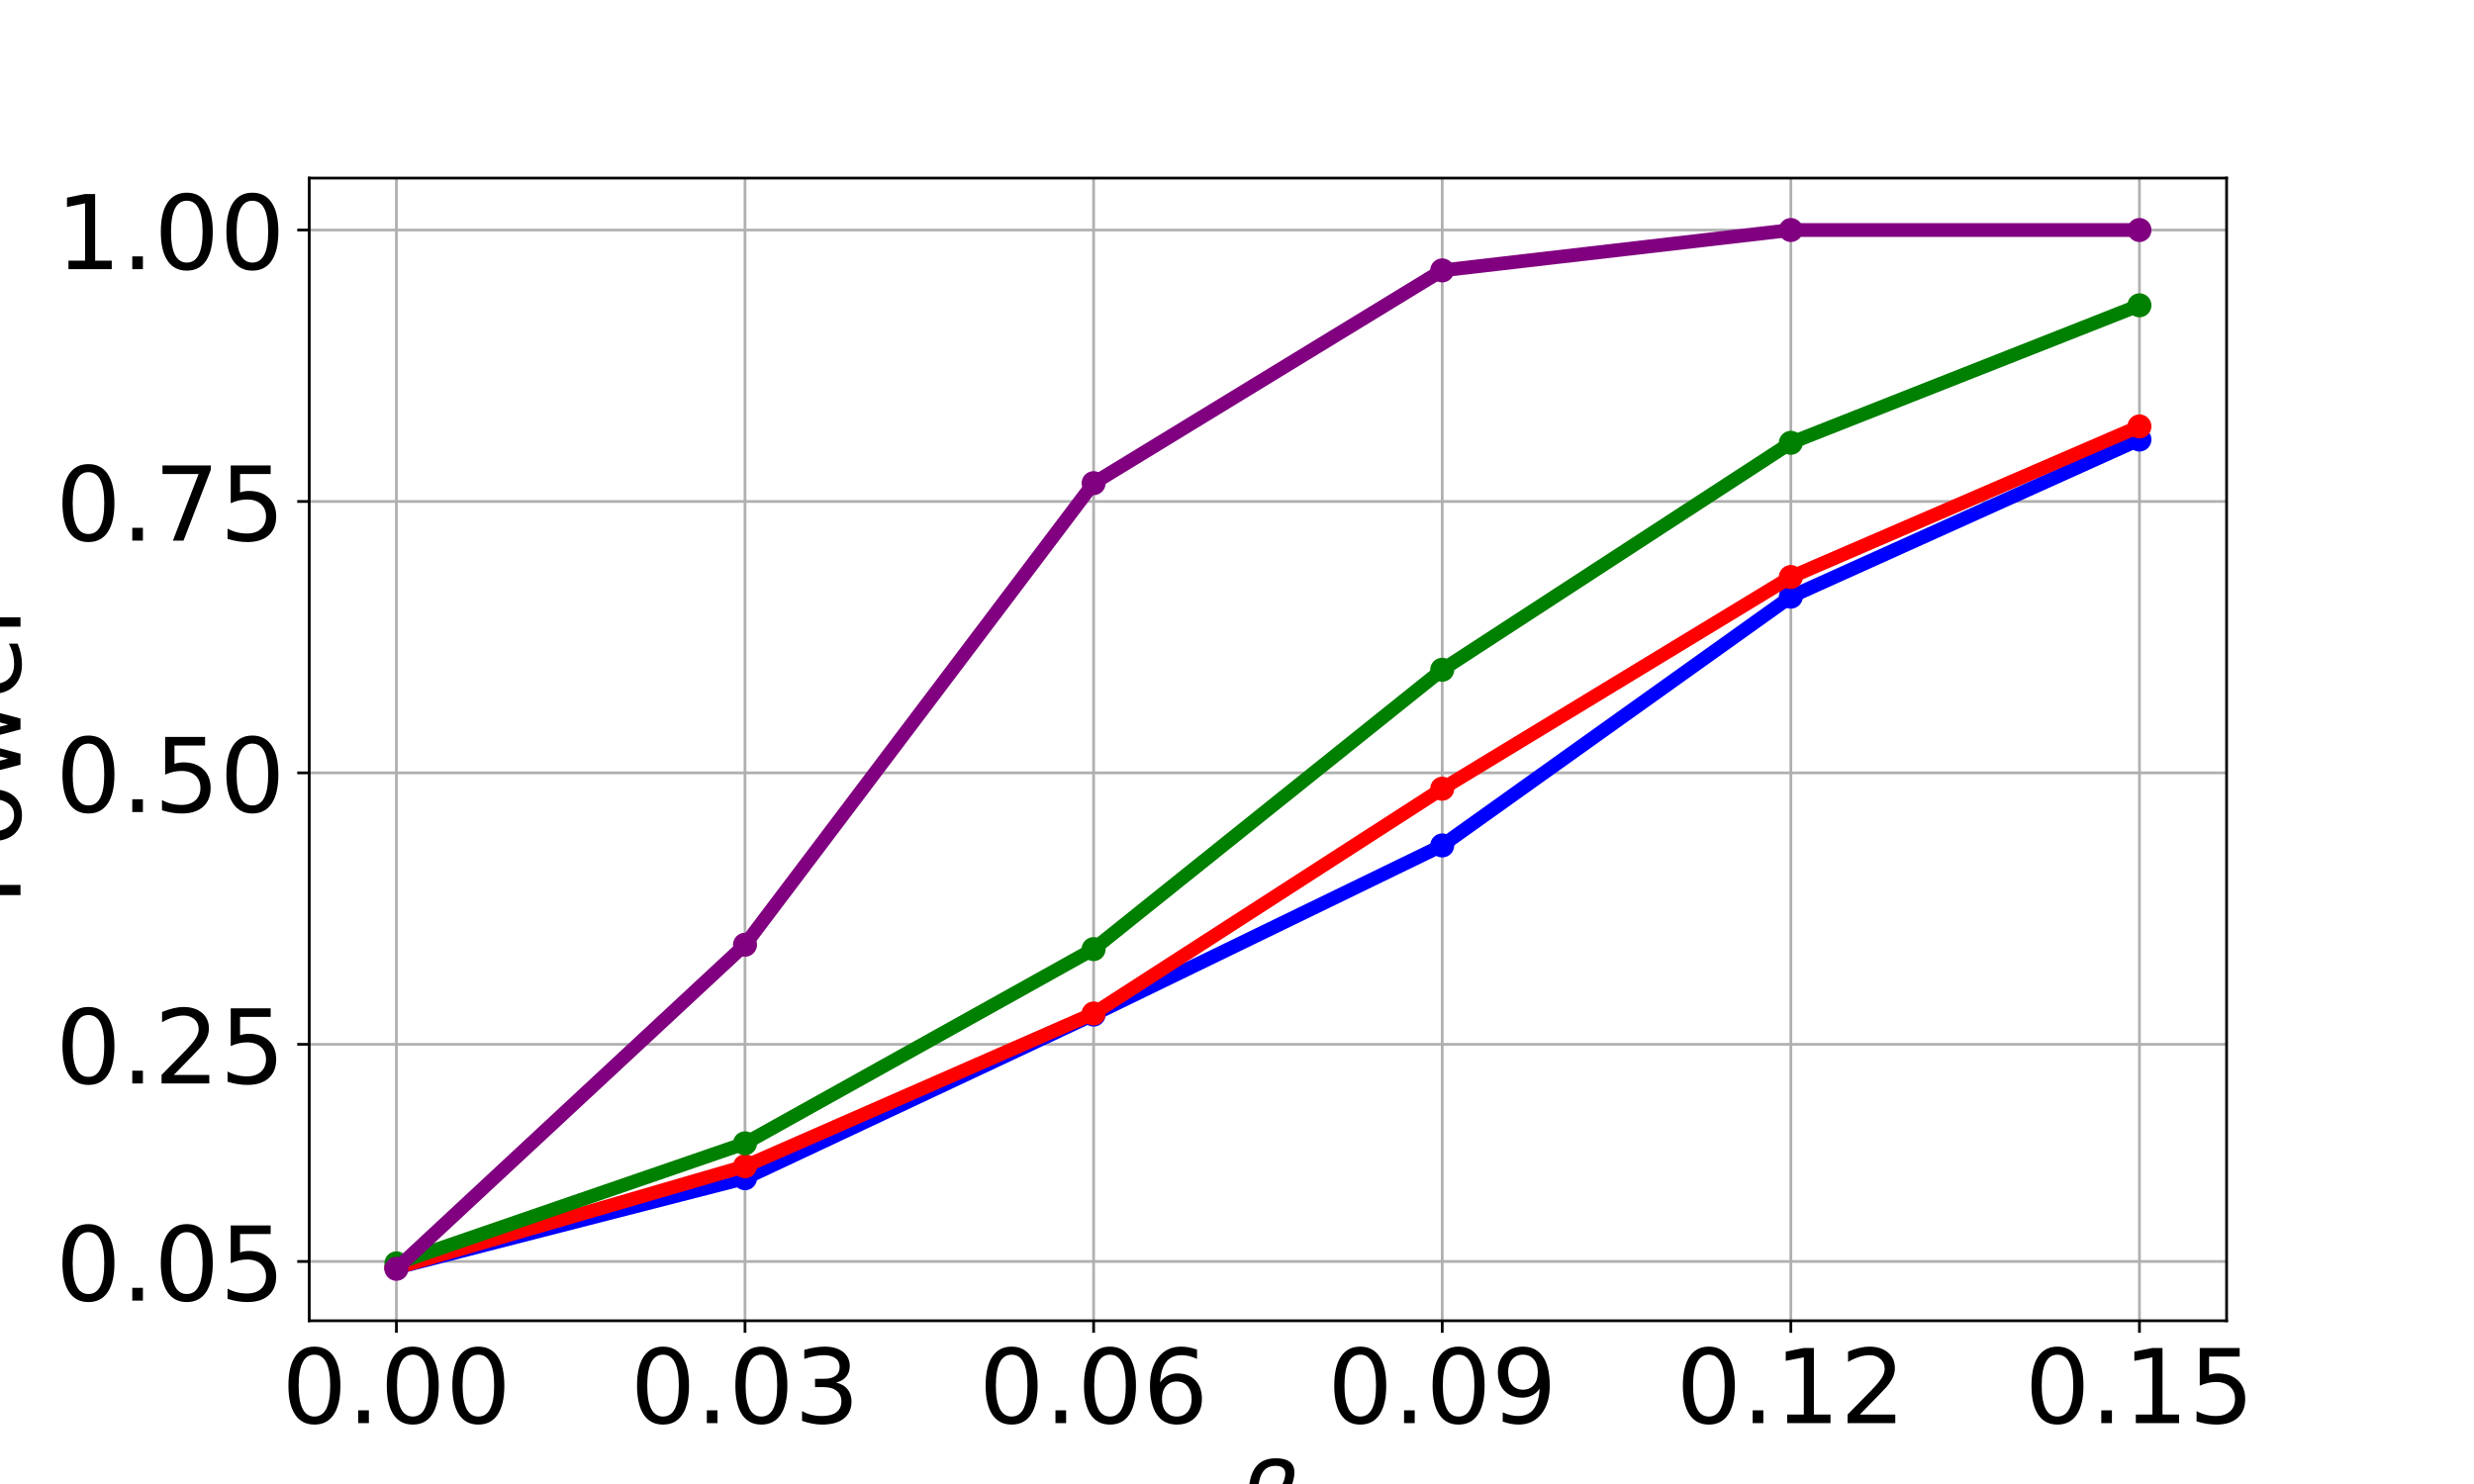
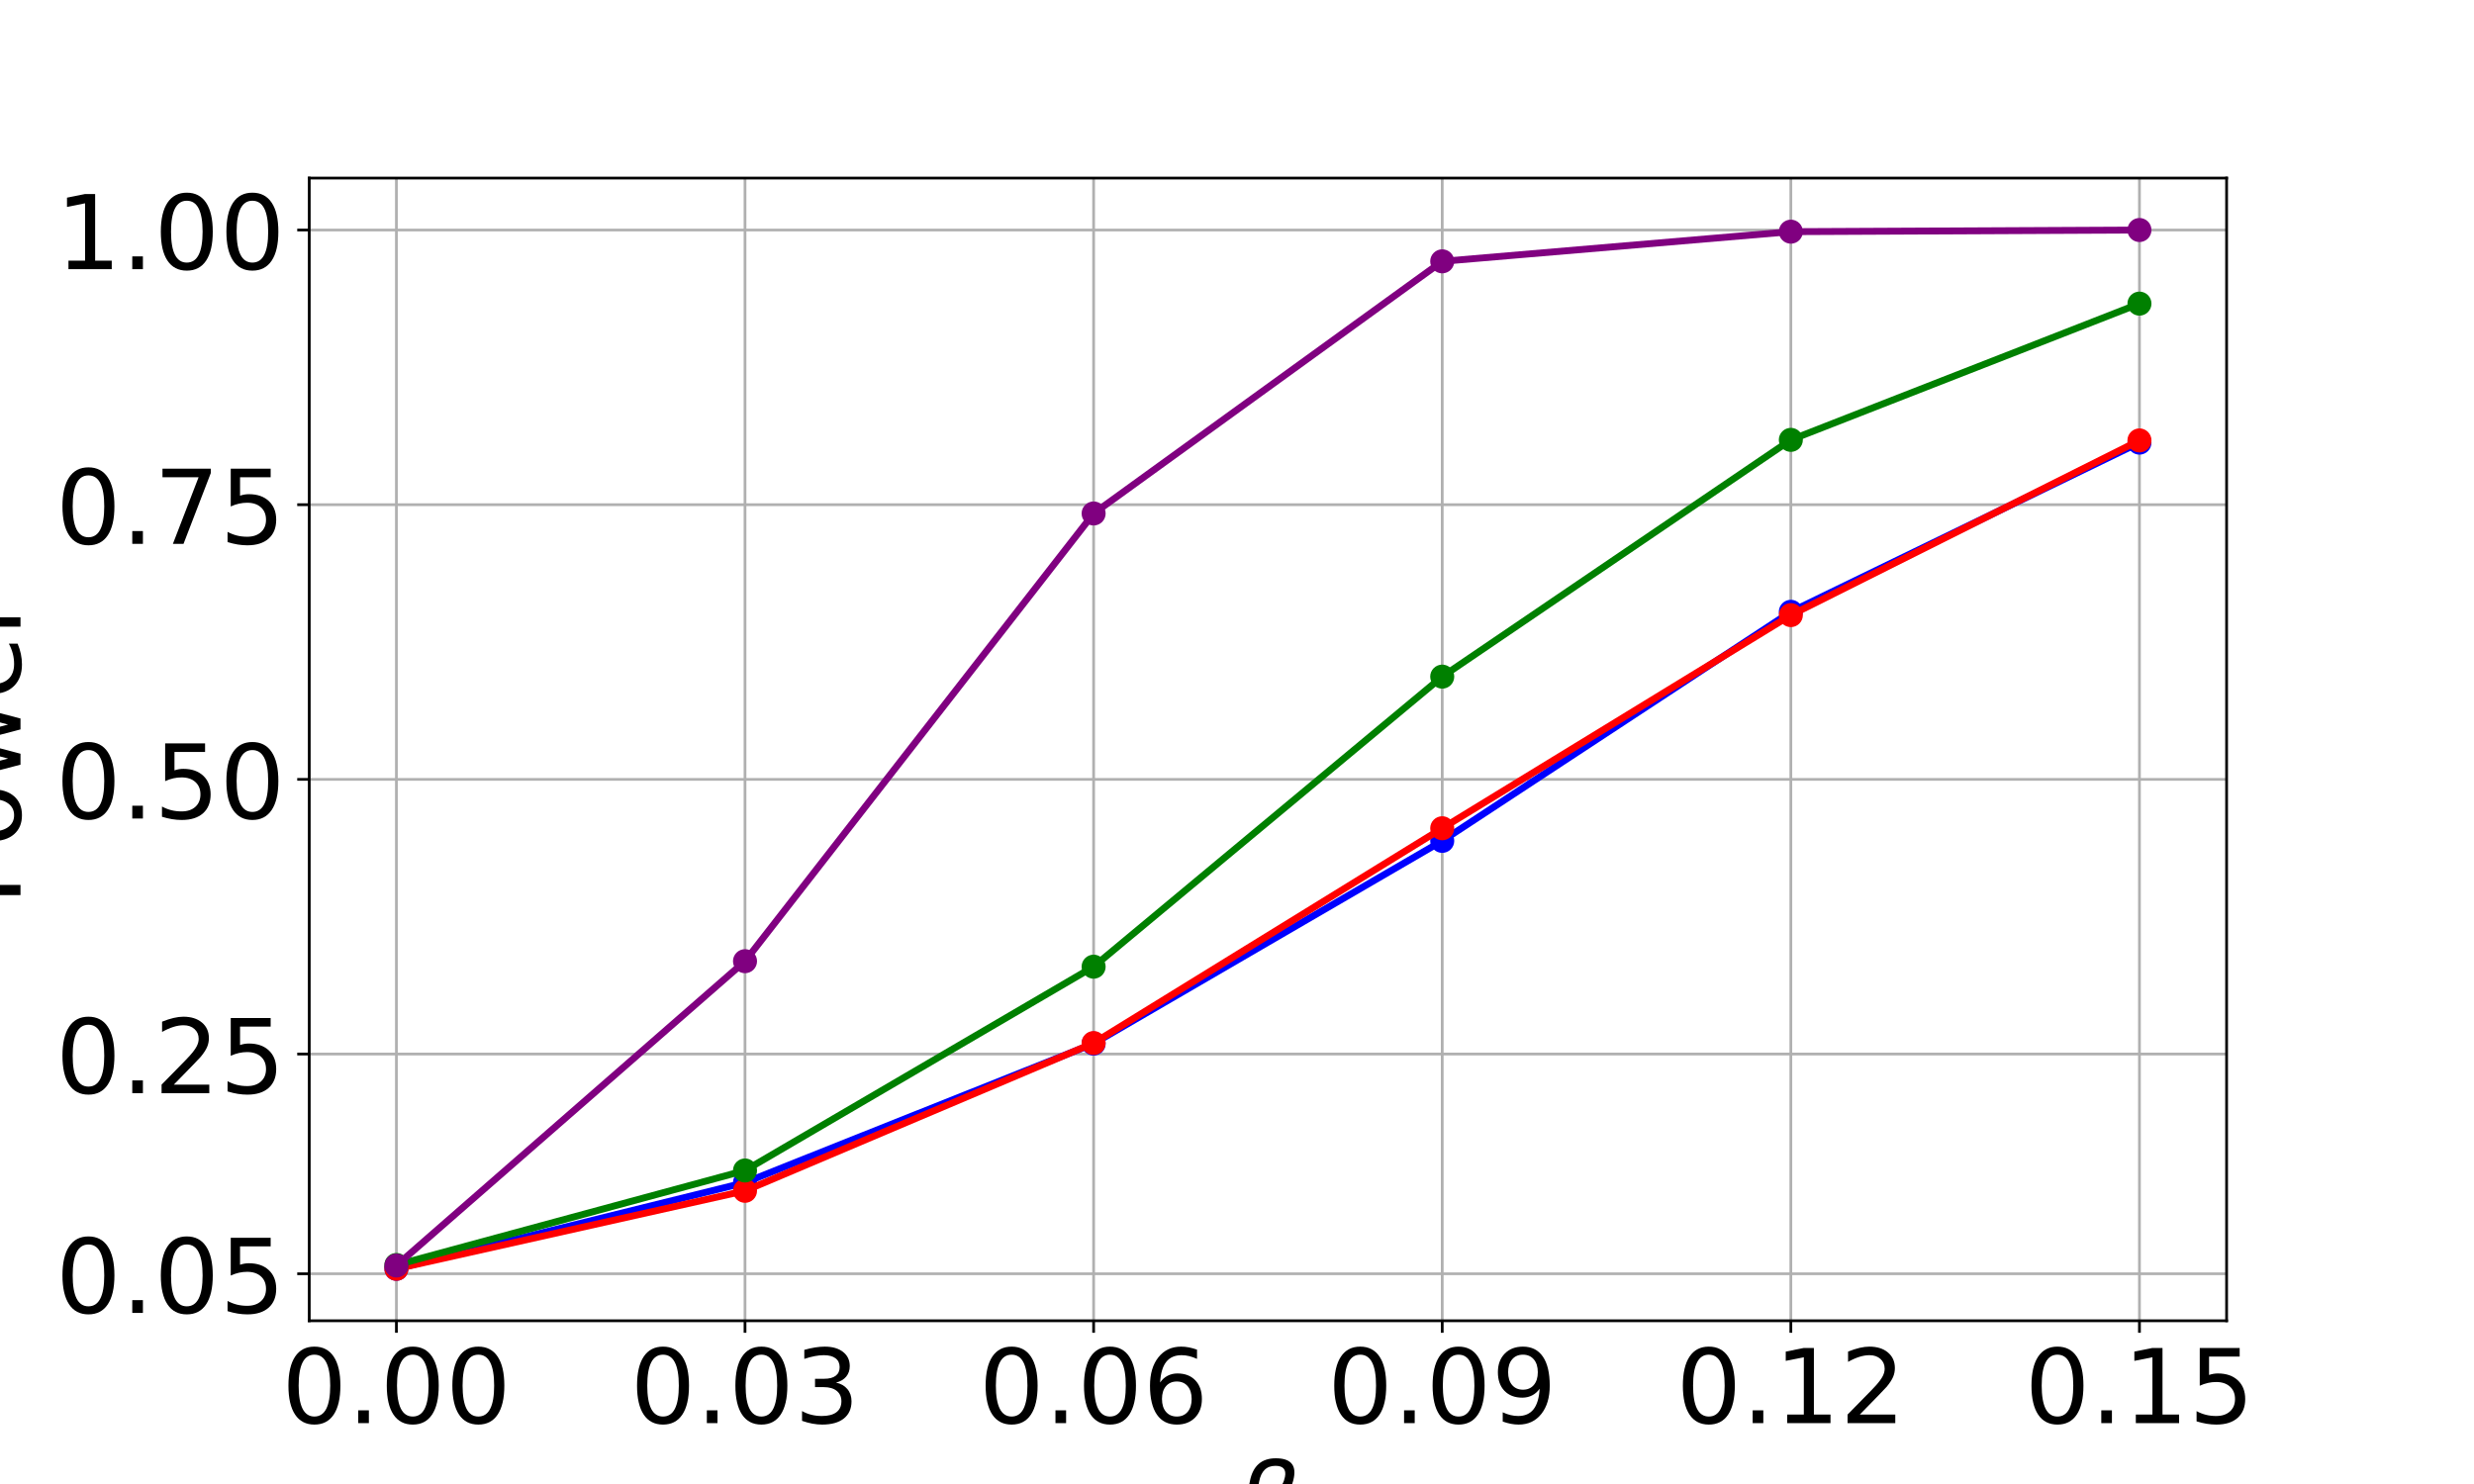
<svg xmlns="http://www.w3.org/2000/svg" xmlns:xlink="http://www.w3.org/1999/xlink" width="720pt" height="432pt" viewBox="0 0 720 432" version="1.1">
  <defs>
    <style type="text/css">*{stroke-linejoin: round; stroke-linecap: butt}</style>
  </defs>
  <g id="figure_1">
    <g id="patch_1">
      <path d="M 0 432  L 720 432  L 720 0  L 0 0  z " style="fill: #ffffff" />
    </g>
    <g id="axes_1">
      <g id="patch_2">
        <path d="M 90 384.48  L 648 384.48  L 648 51.84  L 90 51.84  z " style="fill: #ffffff" />
      </g>
      <g id="matplotlib.axis_1">
        <g id="xtick_1">
          <g id="line2d_1">
-             <path d="M 115.364 384.48  L 115.364 51.84  " clip-path="url(#p443ce9a5bc)" style="fill: none; stroke: #b0b0b0; stroke-width: 0.8; stroke-linecap: square" />
+             <path d="M 115.364 384.48  L 115.364 51.84  " clip-path="url(#pb4b654cbf1)" style="fill: none; stroke: #b0b0b0; stroke-width: 0.8; stroke-linecap: square" />
          </g>
          <g id="line2d_2">
            <defs>
-               <path id="md087012f64" d="M 0 0  L 0 3.5  " style="stroke: #000000; stroke-width: 0.8" />
+               <path id="m0f542a4bc1" d="M 0 0  L 0 3.5  " style="stroke: #000000; stroke-width: 0.8" />
            </defs>
            <g>
-               <use xlink:href="#md087012f64" x="115.364" y="384.48" style="stroke: #000000; stroke-width: 0.8" />
+               <use xlink:href="#m0f542a4bc1" x="115.364" y="384.48" style="stroke: #000000; stroke-width: 0.8" />
            </g>
          </g>
          <g id="text_1">
            <g transform="translate(81.9652 414.2753) scale(0.3 -0.3)">
              <defs>
                <path id="DejaVuSans-30" d="M 2034 4250  Q 1547 4250 1301 3770  Q 1056 3291 1056 2328  Q 1056 1369 1301 889  Q 1547 409 2034 409  Q 2525 409 2770 889  Q 3016 1369 3016 2328  Q 3016 3291 2770 3770  Q 2525 4250 2034 4250  z M 2034 4750  Q 2819 4750 3233 4129  Q 3647 3509 3647 2328  Q 3647 1150 3233 529  Q 2819 -91 2034 -91  Q 1250 -91 836 529  Q 422 1150 422 2328  Q 422 3509 836 4129  Q 1250 4750 2034 4750  z " transform="scale(0.015625)" />
                <path id="DejaVuSans-2e" d="M 684 794  L 1344 794  L 1344 0  L 684 0  L 684 794  z " transform="scale(0.015625)" />
              </defs>
              <use xlink:href="#DejaVuSans-30" />
              <use xlink:href="#DejaVuSans-2e" x="63.623" />
              <use xlink:href="#DejaVuSans-30" x="95.41" />
              <use xlink:href="#DejaVuSans-30" x="159.033" />
            </g>
          </g>
        </g>
        <g id="xtick_2">
          <g id="line2d_3">
-             <path d="M 216.818 384.48  L 216.818 51.84  " clip-path="url(#p443ce9a5bc)" style="fill: none; stroke: #b0b0b0; stroke-width: 0.8; stroke-linecap: square" />
+             <path d="M 216.818 384.48  L 216.818 51.84  " clip-path="url(#pb4b654cbf1)" style="fill: none; stroke: #b0b0b0; stroke-width: 0.8; stroke-linecap: square" />
          </g>
          <g id="line2d_4">
            <g>
-               <use xlink:href="#md087012f64" x="216.818" y="384.48" style="stroke: #000000; stroke-width: 0.8" />
+               <use xlink:href="#m0f542a4bc1" x="216.818" y="384.48" style="stroke: #000000; stroke-width: 0.8" />
            </g>
          </g>
          <g id="text_2">
            <g transform="translate(183.4197 414.2753) scale(0.3 -0.3)">
              <defs>
                <path id="DejaVuSans-33" d="M 2597 2516  Q 3050 2419 3304 2112  Q 3559 1806 3559 1356  Q 3559 666 3084 287  Q 2609 -91 1734 -91  Q 1441 -91 1130 -33  Q 819 25 488 141  L 488 750  Q 750 597 1062 519  Q 1375 441 1716 441  Q 2309 441 2620 675  Q 2931 909 2931 1356  Q 2931 1769 2642 2001  Q 2353 2234 1838 2234  L 1294 2234  L 1294 2753  L 1863 2753  Q 2328 2753 2575 2939  Q 2822 3125 2822 3475  Q 2822 3834 2567 4026  Q 2313 4219 1838 4219  Q 1578 4219 1281 4162  Q 984 4106 628 3988  L 628 4550  Q 988 4650 1302 4700  Q 1616 4750 1894 4750  Q 2613 4750 3031 4423  Q 3450 4097 3450 3541  Q 3450 3153 3228 2886  Q 3006 2619 2597 2516  z " transform="scale(0.015625)" />
              </defs>
              <use xlink:href="#DejaVuSans-30" />
              <use xlink:href="#DejaVuSans-2e" x="63.623" />
              <use xlink:href="#DejaVuSans-30" x="95.41" />
              <use xlink:href="#DejaVuSans-33" x="159.033" />
            </g>
          </g>
        </g>
        <g id="xtick_3">
          <g id="line2d_5">
-             <path d="M 318.273 384.48  L 318.273 51.84  " clip-path="url(#p443ce9a5bc)" style="fill: none; stroke: #b0b0b0; stroke-width: 0.8; stroke-linecap: square" />
+             <path d="M 318.273 384.48  L 318.273 51.84  " clip-path="url(#pb4b654cbf1)" style="fill: none; stroke: #b0b0b0; stroke-width: 0.8; stroke-linecap: square" />
          </g>
          <g id="line2d_6">
            <g>
-               <use xlink:href="#md087012f64" x="318.273" y="384.48" style="stroke: #000000; stroke-width: 0.8" />
+               <use xlink:href="#m0f542a4bc1" x="318.273" y="384.48" style="stroke: #000000; stroke-width: 0.8" />
            </g>
          </g>
          <g id="text_3">
            <g transform="translate(284.8743 414.2753) scale(0.3 -0.3)">
              <defs>
                <path id="DejaVuSans-36" d="M 2113 2584  Q 1688 2584 1439 2293  Q 1191 2003 1191 1497  Q 1191 994 1439 701  Q 1688 409 2113 409  Q 2538 409 2786 701  Q 3034 994 3034 1497  Q 3034 2003 2786 2293  Q 2538 2584 2113 2584  z M 3366 4563  L 3366 3988  Q 3128 4100 2886 4159  Q 2644 4219 2406 4219  Q 1781 4219 1451 3797  Q 1122 3375 1075 2522  Q 1259 2794 1537 2939  Q 1816 3084 2150 3084  Q 2853 3084 3261 2657  Q 3669 2231 3669 1497  Q 3669 778 3244 343  Q 2819 -91 2113 -91  Q 1303 -91 875 529  Q 447 1150 447 2328  Q 447 3434 972 4092  Q 1497 4750 2381 4750  Q 2619 4750 2861 4703  Q 3103 4656 3366 4563  z " transform="scale(0.015625)" />
              </defs>
              <use xlink:href="#DejaVuSans-30" />
              <use xlink:href="#DejaVuSans-2e" x="63.623" />
              <use xlink:href="#DejaVuSans-30" x="95.41" />
              <use xlink:href="#DejaVuSans-36" x="159.033" />
            </g>
          </g>
        </g>
        <g id="xtick_4">
          <g id="line2d_7">
-             <path d="M 419.727 384.48  L 419.727 51.84  " clip-path="url(#p443ce9a5bc)" style="fill: none; stroke: #b0b0b0; stroke-width: 0.8; stroke-linecap: square" />
+             <path d="M 419.727 384.48  L 419.727 51.84  " clip-path="url(#pb4b654cbf1)" style="fill: none; stroke: #b0b0b0; stroke-width: 0.8; stroke-linecap: square" />
          </g>
          <g id="line2d_8">
            <g>
-               <use xlink:href="#md087012f64" x="419.727" y="384.48" style="stroke: #000000; stroke-width: 0.8" />
+               <use xlink:href="#m0f542a4bc1" x="419.727" y="384.48" style="stroke: #000000; stroke-width: 0.8" />
            </g>
          </g>
          <g id="text_4">
            <g transform="translate(386.3288 414.2753) scale(0.3 -0.3)">
              <defs>
                <path id="DejaVuSans-39" d="M 703 97  L 703 672  Q 941 559 1184 500  Q 1428 441 1663 441  Q 2288 441 2617 861  Q 2947 1281 2994 2138  Q 2813 1869 2534 1725  Q 2256 1581 1919 1581  Q 1219 1581 811 2004  Q 403 2428 403 3163  Q 403 3881 828 4315  Q 1253 4750 1959 4750  Q 2769 4750 3195 4129  Q 3622 3509 3622 2328  Q 3622 1225 3098 567  Q 2575 -91 1691 -91  Q 1453 -91 1209 -44  Q 966 3 703 97  z M 1959 2075  Q 2384 2075 2632 2365  Q 2881 2656 2881 3163  Q 2881 3666 2632 3958  Q 2384 4250 1959 4250  Q 1534 4250 1286 3958  Q 1038 3666 1038 3163  Q 1038 2656 1286 2365  Q 1534 2075 1959 2075  z " transform="scale(0.015625)" />
              </defs>
              <use xlink:href="#DejaVuSans-30" />
              <use xlink:href="#DejaVuSans-2e" x="63.623" />
              <use xlink:href="#DejaVuSans-30" x="95.41" />
              <use xlink:href="#DejaVuSans-39" x="159.033" />
            </g>
          </g>
        </g>
        <g id="xtick_5">
          <g id="line2d_9">
-             <path d="M 521.182 384.48  L 521.182 51.84  " clip-path="url(#p443ce9a5bc)" style="fill: none; stroke: #b0b0b0; stroke-width: 0.8; stroke-linecap: square" />
+             <path d="M 521.182 384.48  L 521.182 51.84  " clip-path="url(#pb4b654cbf1)" style="fill: none; stroke: #b0b0b0; stroke-width: 0.8; stroke-linecap: square" />
          </g>
          <g id="line2d_10">
            <g>
-               <use xlink:href="#md087012f64" x="521.182" y="384.48" style="stroke: #000000; stroke-width: 0.8" />
+               <use xlink:href="#m0f542a4bc1" x="521.182" y="384.48" style="stroke: #000000; stroke-width: 0.8" />
            </g>
          </g>
          <g id="text_5">
            <g transform="translate(487.7834 414.2753) scale(0.3 -0.3)">
              <defs>
                <path id="DejaVuSans-31" d="M 794 531  L 1825 531  L 1825 4091  L 703 3866  L 703 4441  L 1819 4666  L 2450 4666  L 2450 531  L 3481 531  L 3481 0  L 794 0  L 794 531  z " transform="scale(0.015625)" />
                <path id="DejaVuSans-32" d="M 1228 531  L 3431 531  L 3431 0  L 469 0  L 469 531  Q 828 903 1448 1529  Q 2069 2156 2228 2338  Q 2531 2678 2651 2914  Q 2772 3150 2772 3378  Q 2772 3750 2511 3984  Q 2250 4219 1831 4219  Q 1534 4219 1204 4116  Q 875 4013 500 3803  L 500 4441  Q 881 4594 1212 4672  Q 1544 4750 1819 4750  Q 2544 4750 2975 4387  Q 3406 4025 3406 3419  Q 3406 3131 3298 2873  Q 3191 2616 2906 2266  Q 2828 2175 2409 1742  Q 1991 1309 1228 531  z " transform="scale(0.015625)" />
              </defs>
              <use xlink:href="#DejaVuSans-30" />
              <use xlink:href="#DejaVuSans-2e" x="63.623" />
              <use xlink:href="#DejaVuSans-31" x="95.41" />
              <use xlink:href="#DejaVuSans-32" x="159.033" />
            </g>
          </g>
        </g>
        <g id="xtick_6">
          <g id="line2d_11">
-             <path d="M 622.636 384.48  L 622.636 51.84  " clip-path="url(#p443ce9a5bc)" style="fill: none; stroke: #b0b0b0; stroke-width: 0.8; stroke-linecap: square" />
+             <path d="M 622.636 384.48  L 622.636 51.84  " clip-path="url(#pb4b654cbf1)" style="fill: none; stroke: #b0b0b0; stroke-width: 0.8; stroke-linecap: square" />
          </g>
          <g id="line2d_12">
            <g>
-               <use xlink:href="#md087012f64" x="622.636" y="384.48" style="stroke: #000000; stroke-width: 0.8" />
+               <use xlink:href="#m0f542a4bc1" x="622.636" y="384.48" style="stroke: #000000; stroke-width: 0.8" />
            </g>
          </g>
          <g id="text_6">
            <g transform="translate(589.2379 414.2753) scale(0.3 -0.3)">
              <defs>
                <path id="DejaVuSans-35" d="M 691 4666  L 3169 4666  L 3169 4134  L 1269 4134  L 1269 2991  Q 1406 3038 1543 3061  Q 1681 3084 1819 3084  Q 2600 3084 3056 2656  Q 3513 2228 3513 1497  Q 3513 744 3044 326  Q 2575 -91 1722 -91  Q 1428 -91 1123 -41  Q 819 9 494 109  L 494 744  Q 775 591 1075 516  Q 1375 441 1709 441  Q 2250 441 2565 725  Q 2881 1009 2881 1497  Q 2881 1984 2565 2268  Q 2250 2553 1709 2553  Q 1456 2553 1204 2497  Q 953 2441 691 2322  L 691 4666  z " transform="scale(0.015625)" />
              </defs>
              <use xlink:href="#DejaVuSans-30" />
              <use xlink:href="#DejaVuSans-2e" x="63.623" />
              <use xlink:href="#DejaVuSans-31" x="95.41" />
              <use xlink:href="#DejaVuSans-35" x="159.033" />
            </g>
          </g>
        </g>
        <g id="text_7">
          <g transform="translate(359.4 447.6144) scale(0.3 -0.3)">
            <defs>
              <path id="DejaVuSans-Oblique-3b2" d="M 872 216  L 572 -1331  L -6 -1331  L 928 3478  Q 1206 4903 2538 4903  Q 3888 4903 3659 3700  Q 3503 2844 2894 2531  Q 3713 2250 3553 1416  Q 3272 -69 1759 -66  Q 1097 -63 872 216  z M 1019 966  Q 1259 422 1875 425  Q 2775 425 2966 1406  Q 3138 2288 1675 2219  L 1778 2750  Q 2909 2731 3106 3750  Q 3241 4438 2509 4434  Q 1691 4434 1503 3459  L 1019 966  z " transform="scale(0.015625)" />
            </defs>
            <use xlink:href="#DejaVuSans-Oblique-3b2" transform="translate(0 0.390625)" />
          </g>
        </g>
      </g>
      <g id="matplotlib.axis_2">
        <g id="ytick_1">
          <g id="line2d_13">
-             <path d="M 90 304.004  L 648 304.004  " clip-path="url(#p443ce9a5bc)" style="fill: none; stroke: #b0b0b0; stroke-width: 0.8; stroke-linecap: square" />
+             <path d="M 90 306.833  L 648 306.833  " clip-path="url(#pb4b654cbf1)" style="fill: none; stroke: #b0b0b0; stroke-width: 0.8; stroke-linecap: square" />
          </g>
          <g id="line2d_14">
            <defs>
-               <path id="ma4dfcb75f3" d="M 0 0  L -3.5 0  " style="stroke: #000000; stroke-width: 0.8" />
+               <path id="m9b8d1f5519" d="M 0 0  L -3.5 0  " style="stroke: #000000; stroke-width: 0.8" />
            </defs>
            <g>
-               <use xlink:href="#ma4dfcb75f3" x="90" y="304.004" style="stroke: #000000; stroke-width: 0.8" />
+               <use xlink:href="#m9b8d1f5519" x="90" y="306.833" style="stroke: #000000; stroke-width: 0.8" />
            </g>
          </g>
          <g id="text_8">
-             <g transform="translate(16.20312 315.4018) scale(0.3 -0.3)">
+             <g transform="translate(16.20312 318.2307) scale(0.3 -0.3)">
              <use xlink:href="#DejaVuSans-30" />
              <use xlink:href="#DejaVuSans-2e" x="63.623" />
              <use xlink:href="#DejaVuSans-32" x="95.41" />
              <use xlink:href="#DejaVuSans-35" x="159.033" />
            </g>
          </g>
        </g>
        <g id="ytick_2">
          <g id="line2d_15">
-             <path d="M 90 224.989  L 648 224.989  " clip-path="url(#p443ce9a5bc)" style="fill: none; stroke: #b0b0b0; stroke-width: 0.8; stroke-linecap: square" />
+             <path d="M 90 226.875  L 648 226.875  " clip-path="url(#pb4b654cbf1)" style="fill: none; stroke: #b0b0b0; stroke-width: 0.8; stroke-linecap: square" />
          </g>
          <g id="line2d_16">
            <g>
-               <use xlink:href="#ma4dfcb75f3" x="90" y="224.989" style="stroke: #000000; stroke-width: 0.8" />
+               <use xlink:href="#m9b8d1f5519" x="90" y="226.875" style="stroke: #000000; stroke-width: 0.8" />
            </g>
          </g>
          <g id="text_9">
-             <g transform="translate(16.20312 236.3871) scale(0.3 -0.3)">
+             <g transform="translate(16.20312 238.273) scale(0.3 -0.3)">
              <use xlink:href="#DejaVuSans-30" />
              <use xlink:href="#DejaVuSans-2e" x="63.623" />
              <use xlink:href="#DejaVuSans-35" x="95.41" />
              <use xlink:href="#DejaVuSans-30" x="159.033" />
            </g>
          </g>
        </g>
        <g id="ytick_3">
          <g id="line2d_17">
-             <path d="M 90 145.975  L 648 145.975  " clip-path="url(#p443ce9a5bc)" style="fill: none; stroke: #b0b0b0; stroke-width: 0.8; stroke-linecap: square" />
+             <path d="M 90 146.918  L 648 146.918  " clip-path="url(#pb4b654cbf1)" style="fill: none; stroke: #b0b0b0; stroke-width: 0.8; stroke-linecap: square" />
          </g>
          <g id="line2d_18">
            <g>
-               <use xlink:href="#ma4dfcb75f3" x="90" y="145.975" style="stroke: #000000; stroke-width: 0.8" />
+               <use xlink:href="#m9b8d1f5519" x="90" y="146.918" style="stroke: #000000; stroke-width: 0.8" />
            </g>
          </g>
          <g id="text_10">
-             <g transform="translate(16.20312 157.3724) scale(0.3 -0.3)">
+             <g transform="translate(16.20312 158.3154) scale(0.3 -0.3)">
              <defs>
                <path id="DejaVuSans-37" d="M 525 4666  L 3525 4666  L 3525 4397  L 1831 0  L 1172 0  L 2766 4134  L 525 4134  L 525 4666  z " transform="scale(0.015625)" />
              </defs>
              <use xlink:href="#DejaVuSans-30" />
              <use xlink:href="#DejaVuSans-2e" x="63.623" />
              <use xlink:href="#DejaVuSans-37" x="95.41" />
              <use xlink:href="#DejaVuSans-35" x="159.033" />
            </g>
          </g>
        </g>
        <g id="ytick_4">
          <g id="line2d_19">
-             <path d="M 90 66.96  L 648 66.96  " clip-path="url(#p443ce9a5bc)" style="fill: none; stroke: #b0b0b0; stroke-width: 0.8; stroke-linecap: square" />
+             <path d="M 90 66.96  L 648 66.96  " clip-path="url(#pb4b654cbf1)" style="fill: none; stroke: #b0b0b0; stroke-width: 0.8; stroke-linecap: square" />
          </g>
          <g id="line2d_20">
            <g>
-               <use xlink:href="#ma4dfcb75f3" x="90" y="66.96" style="stroke: #000000; stroke-width: 0.8" />
+               <use xlink:href="#m9b8d1f5519" x="90" y="66.96" style="stroke: #000000; stroke-width: 0.8" />
            </g>
          </g>
          <g id="text_11">
            <g transform="translate(16.20312 78.35766) scale(0.3 -0.3)">
              <use xlink:href="#DejaVuSans-31" />
              <use xlink:href="#DejaVuSans-2e" x="63.623" />
              <use xlink:href="#DejaVuSans-30" x="95.41" />
              <use xlink:href="#DejaVuSans-30" x="159.033" />
            </g>
          </g>
        </g>
        <g id="ytick_5">
          <g id="line2d_21">
-             <path d="M 90 367.216  L 648 367.216  " clip-path="url(#p443ce9a5bc)" style="fill: none; stroke: #b0b0b0; stroke-width: 0.8; stroke-linecap: square" />
+             <path d="M 90 370.799  L 648 370.799  " clip-path="url(#pb4b654cbf1)" style="fill: none; stroke: #b0b0b0; stroke-width: 0.8; stroke-linecap: square" />
          </g>
          <g id="line2d_22">
            <g>
-               <use xlink:href="#ma4dfcb75f3" x="90" y="367.216" style="stroke: #000000; stroke-width: 0.8" />
+               <use xlink:href="#m9b8d1f5519" x="90" y="370.799" style="stroke: #000000; stroke-width: 0.8" />
            </g>
          </g>
          <g id="text_12">
-             <g transform="translate(16.20312 378.6135) scale(0.3 -0.3)">
+             <g transform="translate(16.20312 382.1969) scale(0.3 -0.3)">
              <use xlink:href="#DejaVuSans-30" />
              <use xlink:href="#DejaVuSans-2e" x="63.623" />
              <use xlink:href="#DejaVuSans-30" x="95.41" />
              <use xlink:href="#DejaVuSans-35" x="159.033" />
            </g>
          </g>
        </g>
        <g id="text_13">
          <g transform="translate(5.964062 263.5022) rotate(-90) scale(0.3 -0.3)">
            <defs>
              <path id="DejaVuSans-50" d="M 1259 4147  L 1259 2394  L 2053 2394  Q 2494 2394 2734 2622  Q 2975 2850 2975 3272  Q 2975 3691 2734 3919  Q 2494 4147 2053 4147  L 1259 4147  z M 628 4666  L 2053 4666  Q 2838 4666 3239 4311  Q 3641 3956 3641 3272  Q 3641 2581 3239 2228  Q 2838 1875 2053 1875  L 1259 1875  L 1259 0  L 628 0  L 628 4666  z " transform="scale(0.015625)" />
              <path id="DejaVuSans-6f" d="M 1959 3097  Q 1497 3097 1228 2736  Q 959 2375 959 1747  Q 959 1119 1226 758  Q 1494 397 1959 397  Q 2419 397 2687 759  Q 2956 1122 2956 1747  Q 2956 2369 2687 2733  Q 2419 3097 1959 3097  z M 1959 3584  Q 2709 3584 3137 3096  Q 3566 2609 3566 1747  Q 3566 888 3137 398  Q 2709 -91 1959 -91  Q 1206 -91 779 398  Q 353 888 353 1747  Q 353 2609 779 3096  Q 1206 3584 1959 3584  z " transform="scale(0.015625)" />
              <path id="DejaVuSans-77" d="M 269 3500  L 844 3500  L 1563 769  L 2278 3500  L 2956 3500  L 3675 769  L 4391 3500  L 4966 3500  L 4050 0  L 3372 0  L 2619 2869  L 1863 0  L 1184 0  L 269 3500  z " transform="scale(0.015625)" />
              <path id="DejaVuSans-65" d="M 3597 1894  L 3597 1613  L 953 1613  Q 991 1019 1311 708  Q 1631 397 2203 397  Q 2534 397 2845 478  Q 3156 559 3463 722  L 3463 178  Q 3153 47 2828 -22  Q 2503 -91 2169 -91  Q 1331 -91 842 396  Q 353 884 353 1716  Q 353 2575 817 3079  Q 1281 3584 2069 3584  Q 2775 3584 3186 3129  Q 3597 2675 3597 1894  z M 3022 2063  Q 3016 2534 2758 2815  Q 2500 3097 2075 3097  Q 1594 3097 1305 2825  Q 1016 2553 972 2059  L 3022 2063  z " transform="scale(0.015625)" />
              <path id="DejaVuSans-72" d="M 2631 2963  Q 2534 3019 2420 3045  Q 2306 3072 2169 3072  Q 1681 3072 1420 2755  Q 1159 2438 1159 1844  L 1159 0  L 581 0  L 581 3500  L 1159 3500  L 1159 2956  Q 1341 3275 1631 3429  Q 1922 3584 2338 3584  Q 2397 3584 2469 3576  Q 2541 3569 2628 3553  L 2631 2963  z " transform="scale(0.015625)" />
            </defs>
            <use xlink:href="#DejaVuSans-50" />
            <use xlink:href="#DejaVuSans-6f" x="56.678" />
            <use xlink:href="#DejaVuSans-77" x="117.859" />
            <use xlink:href="#DejaVuSans-65" x="199.646" />
            <use xlink:href="#DejaVuSans-72" x="261.17" />
          </g>
        </g>
      </g>
      <g id="line2d_23">
-         <path d="M 115.364 369.042  L 216.818 342.995  L 318.273 295.348  L 419.727 246.113  L 521.182 173.689  L 622.636 127.948  " clip-path="url(#p443ce9a5bc)" style="fill: none; stroke: #0000ff; stroke-width: 4; stroke-linecap: square" />
+         <path d="M 115.364 369.36  L 216.818 344.253  L 318.273 303.795  L 419.727 244.786  L 521.182 178.101  L 622.636 128.847  " clip-path="url(#pb4b654cbf1)" style="fill: none; stroke: #0000ff; stroke-width: 2; stroke-linecap: square" />
        <defs>
-           <path id="m71aa7e0c10" d="M 0 3  C 0.796 3 1.559 2.684 2.121 2.121  C 2.684 1.559 3 0.796 3 0  C 3 -0.796 2.684 -1.559 2.121 -2.121  C 1.559 -2.684 0.796 -3 0 -3  C -0.796 -3 -1.559 -2.684 -2.121 -2.121  C -2.684 -1.559 -3 -0.796 -3 0  C -3 0.796 -2.684 1.559 -2.121 2.121  C -1.559 2.684 -0.796 3 0 3  z " style="stroke: #0000ff" />
+           <path id="mc8fc244f72" d="M 0 3  C 0.796 3 1.559 2.684 2.121 2.121  C 2.684 1.559 3 0.796 3 0  C 3 -0.796 2.684 -1.559 2.121 -2.121  C 1.559 -2.684 0.796 -3 0 -3  C -0.796 -3 -1.559 -2.684 -2.121 -2.121  C -2.684 -1.559 -3 -0.796 -3 0  C -3 0.796 -2.684 1.559 -2.121 2.121  C -1.559 2.684 -0.796 3 0 3  z " style="stroke: #0000ff" />
        </defs>
-         <g clip-path="url(#p443ce9a5bc)">
-           <use xlink:href="#m71aa7e0c10" x="115.364" y="369.042" style="fill: #0000ff; stroke: #0000ff" />
-           <use xlink:href="#m71aa7e0c10" x="216.818" y="342.995" style="fill: #0000ff; stroke: #0000ff" />
-           <use xlink:href="#m71aa7e0c10" x="318.273" y="295.348" style="fill: #0000ff; stroke: #0000ff" />
-           <use xlink:href="#m71aa7e0c10" x="419.727" y="246.113" style="fill: #0000ff; stroke: #0000ff" />
-           <use xlink:href="#m71aa7e0c10" x="521.182" y="173.689" style="fill: #0000ff; stroke: #0000ff" />
-           <use xlink:href="#m71aa7e0c10" x="622.636" y="127.948" style="fill: #0000ff; stroke: #0000ff" />
+         <g clip-path="url(#pb4b654cbf1)">
+           <use xlink:href="#mc8fc244f72" x="115.364" y="369.36" style="fill: #0000ff; stroke: #0000ff" />
+           <use xlink:href="#mc8fc244f72" x="216.818" y="344.253" style="fill: #0000ff; stroke: #0000ff" />
+           <use xlink:href="#mc8fc244f72" x="318.273" y="303.795" style="fill: #0000ff; stroke: #0000ff" />
+           <use xlink:href="#mc8fc244f72" x="419.727" y="244.786" style="fill: #0000ff; stroke: #0000ff" />
+           <use xlink:href="#mc8fc244f72" x="521.182" y="178.101" style="fill: #0000ff; stroke: #0000ff" />
+           <use xlink:href="#mc8fc244f72" x="622.636" y="128.847" style="fill: #0000ff; stroke: #0000ff" />
        </g>
      </g>
      <g id="line2d_24">
-         <path d="M 115.364 369.042  L 216.818 339.501  L 318.273 295.031  L 419.727 229.595  L 521.182 167.972  L 622.636 124.136  " clip-path="url(#p443ce9a5bc)" style="fill: none; stroke: #ff0000; stroke-width: 4; stroke-linecap: square" />
+         <path d="M 115.364 369.36  L 216.818 346.652  L 318.273 303.635  L 419.727 241.108  L 521.182 179.061  L 622.636 128.208  " clip-path="url(#pb4b654cbf1)" style="fill: none; stroke: #ff0000; stroke-width: 2; stroke-linecap: square" />
        <defs>
-           <path id="mba190f3c11" d="M 0 3  C 0.796 3 1.559 2.684 2.121 2.121  C 2.684 1.559 3 0.796 3 0  C 3 -0.796 2.684 -1.559 2.121 -2.121  C 1.559 -2.684 0.796 -3 0 -3  C -0.796 -3 -1.559 -2.684 -2.121 -2.121  C -2.684 -1.559 -3 -0.796 -3 0  C -3 0.796 -2.684 1.559 -2.121 2.121  C -1.559 2.684 -0.796 3 0 3  z " style="stroke: #ff0000" />
+           <path id="m81dcdae4cd" d="M 0 3  C 0.796 3 1.559 2.684 2.121 2.121  C 2.684 1.559 3 0.796 3 0  C 3 -0.796 2.684 -1.559 2.121 -2.121  C 1.559 -2.684 0.796 -3 0 -3  C -0.796 -3 -1.559 -2.684 -2.121 -2.121  C -2.684 -1.559 -3 -0.796 -3 0  C -3 0.796 -2.684 1.559 -2.121 2.121  C -1.559 2.684 -0.796 3 0 3  z " style="stroke: #ff0000" />
        </defs>
-         <g clip-path="url(#p443ce9a5bc)">
-           <use xlink:href="#mba190f3c11" x="115.364" y="369.042" style="fill: #ff0000; stroke: #ff0000" />
-           <use xlink:href="#mba190f3c11" x="216.818" y="339.501" style="fill: #ff0000; stroke: #ff0000" />
-           <use xlink:href="#mba190f3c11" x="318.273" y="295.031" style="fill: #ff0000; stroke: #ff0000" />
-           <use xlink:href="#mba190f3c11" x="419.727" y="229.595" style="fill: #ff0000; stroke: #ff0000" />
-           <use xlink:href="#mba190f3c11" x="521.182" y="167.972" style="fill: #ff0000; stroke: #ff0000" />
-           <use xlink:href="#mba190f3c11" x="622.636" y="124.136" style="fill: #ff0000; stroke: #ff0000" />
+         <g clip-path="url(#pb4b654cbf1)">
+           <use xlink:href="#m81dcdae4cd" x="115.364" y="369.36" style="fill: #ff0000; stroke: #ff0000" />
+           <use xlink:href="#m81dcdae4cd" x="216.818" y="346.652" style="fill: #ff0000; stroke: #ff0000" />
+           <use xlink:href="#m81dcdae4cd" x="318.273" y="303.635" style="fill: #ff0000; stroke: #ff0000" />
+           <use xlink:href="#m81dcdae4cd" x="419.727" y="241.108" style="fill: #ff0000; stroke: #ff0000" />
+           <use xlink:href="#m81dcdae4cd" x="521.182" y="179.061" style="fill: #ff0000; stroke: #ff0000" />
+           <use xlink:href="#m81dcdae4cd" x="622.636" y="128.208" style="fill: #ff0000; stroke: #ff0000" />
        </g>
      </g>
      <g id="line2d_25">
-         <path d="M 115.364 367.772  L 216.818 332.831  L 318.273 276.289  L 419.727 194.972  L 521.182 128.901  L 622.636 88.878  " clip-path="url(#p443ce9a5bc)" style="fill: none; stroke: #008000; stroke-width: 4; stroke-linecap: square" />
+         <path d="M 115.364 368.241  L 216.818 340.735  L 318.273 281.407  L 419.727 196.971  L 521.182 128.048  L 622.636 88.389  " clip-path="url(#pb4b654cbf1)" style="fill: none; stroke: #008000; stroke-width: 2; stroke-linecap: square" />
        <defs>
-           <path id="m30d3de53ee" d="M 0 3  C 0.796 3 1.559 2.684 2.121 2.121  C 2.684 1.559 3 0.796 3 0  C 3 -0.796 2.684 -1.559 2.121 -2.121  C 1.559 -2.684 0.796 -3 0 -3  C -0.796 -3 -1.559 -2.684 -2.121 -2.121  C -2.684 -1.559 -3 -0.796 -3 0  C -3 0.796 -2.684 1.559 -2.121 2.121  C -1.559 2.684 -0.796 3 0 3  z " style="stroke: #008000" />
+           <path id="m47b82864f2" d="M 0 3  C 0.796 3 1.559 2.684 2.121 2.121  C 2.684 1.559 3 0.796 3 0  C 3 -0.796 2.684 -1.559 2.121 -2.121  C 1.559 -2.684 0.796 -3 0 -3  C -0.796 -3 -1.559 -2.684 -2.121 -2.121  C -2.684 -1.559 -3 -0.796 -3 0  C -3 0.796 -2.684 1.559 -2.121 2.121  C -1.559 2.684 -0.796 3 0 3  z " style="stroke: #008000" />
        </defs>
-         <g clip-path="url(#p443ce9a5bc)">
-           <use xlink:href="#m30d3de53ee" x="115.364" y="367.772" style="fill: #008000; stroke: #008000" />
-           <use xlink:href="#m30d3de53ee" x="216.818" y="332.831" style="fill: #008000; stroke: #008000" />
-           <use xlink:href="#m30d3de53ee" x="318.273" y="276.289" style="fill: #008000; stroke: #008000" />
-           <use xlink:href="#m30d3de53ee" x="419.727" y="194.972" style="fill: #008000; stroke: #008000" />
-           <use xlink:href="#m30d3de53ee" x="521.182" y="128.901" style="fill: #008000; stroke: #008000" />
-           <use xlink:href="#m30d3de53ee" x="622.636" y="88.878" style="fill: #008000; stroke: #008000" />
+         <g clip-path="url(#pb4b654cbf1)">
+           <use xlink:href="#m47b82864f2" x="115.364" y="368.241" style="fill: #008000; stroke: #008000" />
+           <use xlink:href="#m47b82864f2" x="216.818" y="340.735" style="fill: #008000; stroke: #008000" />
+           <use xlink:href="#m47b82864f2" x="318.273" y="281.407" style="fill: #008000; stroke: #008000" />
+           <use xlink:href="#m47b82864f2" x="419.727" y="196.971" style="fill: #008000; stroke: #008000" />
+           <use xlink:href="#m47b82864f2" x="521.182" y="128.048" style="fill: #008000; stroke: #008000" />
+           <use xlink:href="#m47b82864f2" x="622.636" y="88.389" style="fill: #008000; stroke: #008000" />
        </g>
      </g>
      <g id="line2d_26">
-         <path d="M 115.364 369.36  L 216.818 275.019  L 318.273 140.654  L 419.727 78.713  L 521.182 66.96  L 622.636 66.96  " clip-path="url(#p443ce9a5bc)" style="fill: none; stroke: #800080; stroke-width: 4; stroke-linecap: square" />
+         <path d="M 115.364 368.401  L 216.818 279.807  L 318.273 149.476  L 419.727 76.075  L 521.182 67.44  L 622.636 66.96  " clip-path="url(#pb4b654cbf1)" style="fill: none; stroke: #800080; stroke-width: 2; stroke-linecap: square" />
        <defs>
-           <path id="me2b98baa3c" d="M 0 3  C 0.796 3 1.559 2.684 2.121 2.121  C 2.684 1.559 3 0.796 3 0  C 3 -0.796 2.684 -1.559 2.121 -2.121  C 1.559 -2.684 0.796 -3 0 -3  C -0.796 -3 -1.559 -2.684 -2.121 -2.121  C -2.684 -1.559 -3 -0.796 -3 0  C -3 0.796 -2.684 1.559 -2.121 2.121  C -1.559 2.684 -0.796 3 0 3  z " style="stroke: #800080" />
+           <path id="m516ba340c0" d="M 0 3  C 0.796 3 1.559 2.684 2.121 2.121  C 2.684 1.559 3 0.796 3 0  C 3 -0.796 2.684 -1.559 2.121 -2.121  C 1.559 -2.684 0.796 -3 0 -3  C -0.796 -3 -1.559 -2.684 -2.121 -2.121  C -2.684 -1.559 -3 -0.796 -3 0  C -3 0.796 -2.684 1.559 -2.121 2.121  C -1.559 2.684 -0.796 3 0 3  z " style="stroke: #800080" />
        </defs>
-         <g clip-path="url(#p443ce9a5bc)">
-           <use xlink:href="#me2b98baa3c" x="115.364" y="369.36" style="fill: #800080; stroke: #800080" />
-           <use xlink:href="#me2b98baa3c" x="216.818" y="275.019" style="fill: #800080; stroke: #800080" />
-           <use xlink:href="#me2b98baa3c" x="318.273" y="140.654" style="fill: #800080; stroke: #800080" />
-           <use xlink:href="#me2b98baa3c" x="419.727" y="78.713" style="fill: #800080; stroke: #800080" />
-           <use xlink:href="#me2b98baa3c" x="521.182" y="66.96" style="fill: #800080; stroke: #800080" />
-           <use xlink:href="#me2b98baa3c" x="622.636" y="66.96" style="fill: #800080; stroke: #800080" />
+         <g clip-path="url(#pb4b654cbf1)">
+           <use xlink:href="#m516ba340c0" x="115.364" y="368.401" style="fill: #800080; stroke: #800080" />
+           <use xlink:href="#m516ba340c0" x="216.818" y="279.807" style="fill: #800080; stroke: #800080" />
+           <use xlink:href="#m516ba340c0" x="318.273" y="149.476" style="fill: #800080; stroke: #800080" />
+           <use xlink:href="#m516ba340c0" x="419.727" y="76.075" style="fill: #800080; stroke: #800080" />
+           <use xlink:href="#m516ba340c0" x="521.182" y="67.44" style="fill: #800080; stroke: #800080" />
+           <use xlink:href="#m516ba340c0" x="622.636" y="66.96" style="fill: #800080; stroke: #800080" />
        </g>
      </g>
      <g id="patch_3">
        <path d="M 90 384.48  L 90 51.84  " style="fill: none; stroke: #000000; stroke-width: 0.8; stroke-linejoin: miter; stroke-linecap: square" />
      </g>
      <g id="patch_4">
        <path d="M 648 384.48  L 648 51.84  " style="fill: none; stroke: #000000; stroke-width: 0.8; stroke-linejoin: miter; stroke-linecap: square" />
      </g>
      <g id="patch_5">
        <path d="M 90 384.48  L 648 384.48  " style="fill: none; stroke: #000000; stroke-width: 0.8; stroke-linejoin: miter; stroke-linecap: square" />
      </g>
      <g id="patch_6">
        <path d="M 90 51.84  L 648 51.84  " style="fill: none; stroke: #000000; stroke-width: 0.8; stroke-linejoin: miter; stroke-linecap: square" />
      </g>
    </g>
  </g>
  <defs>
-     <clipPath id="p443ce9a5bc">
+     <clipPath id="pb4b654cbf1">
      <rect x="90" y="51.84" width="558" height="332.64" />
    </clipPath>
  </defs>
</svg>
